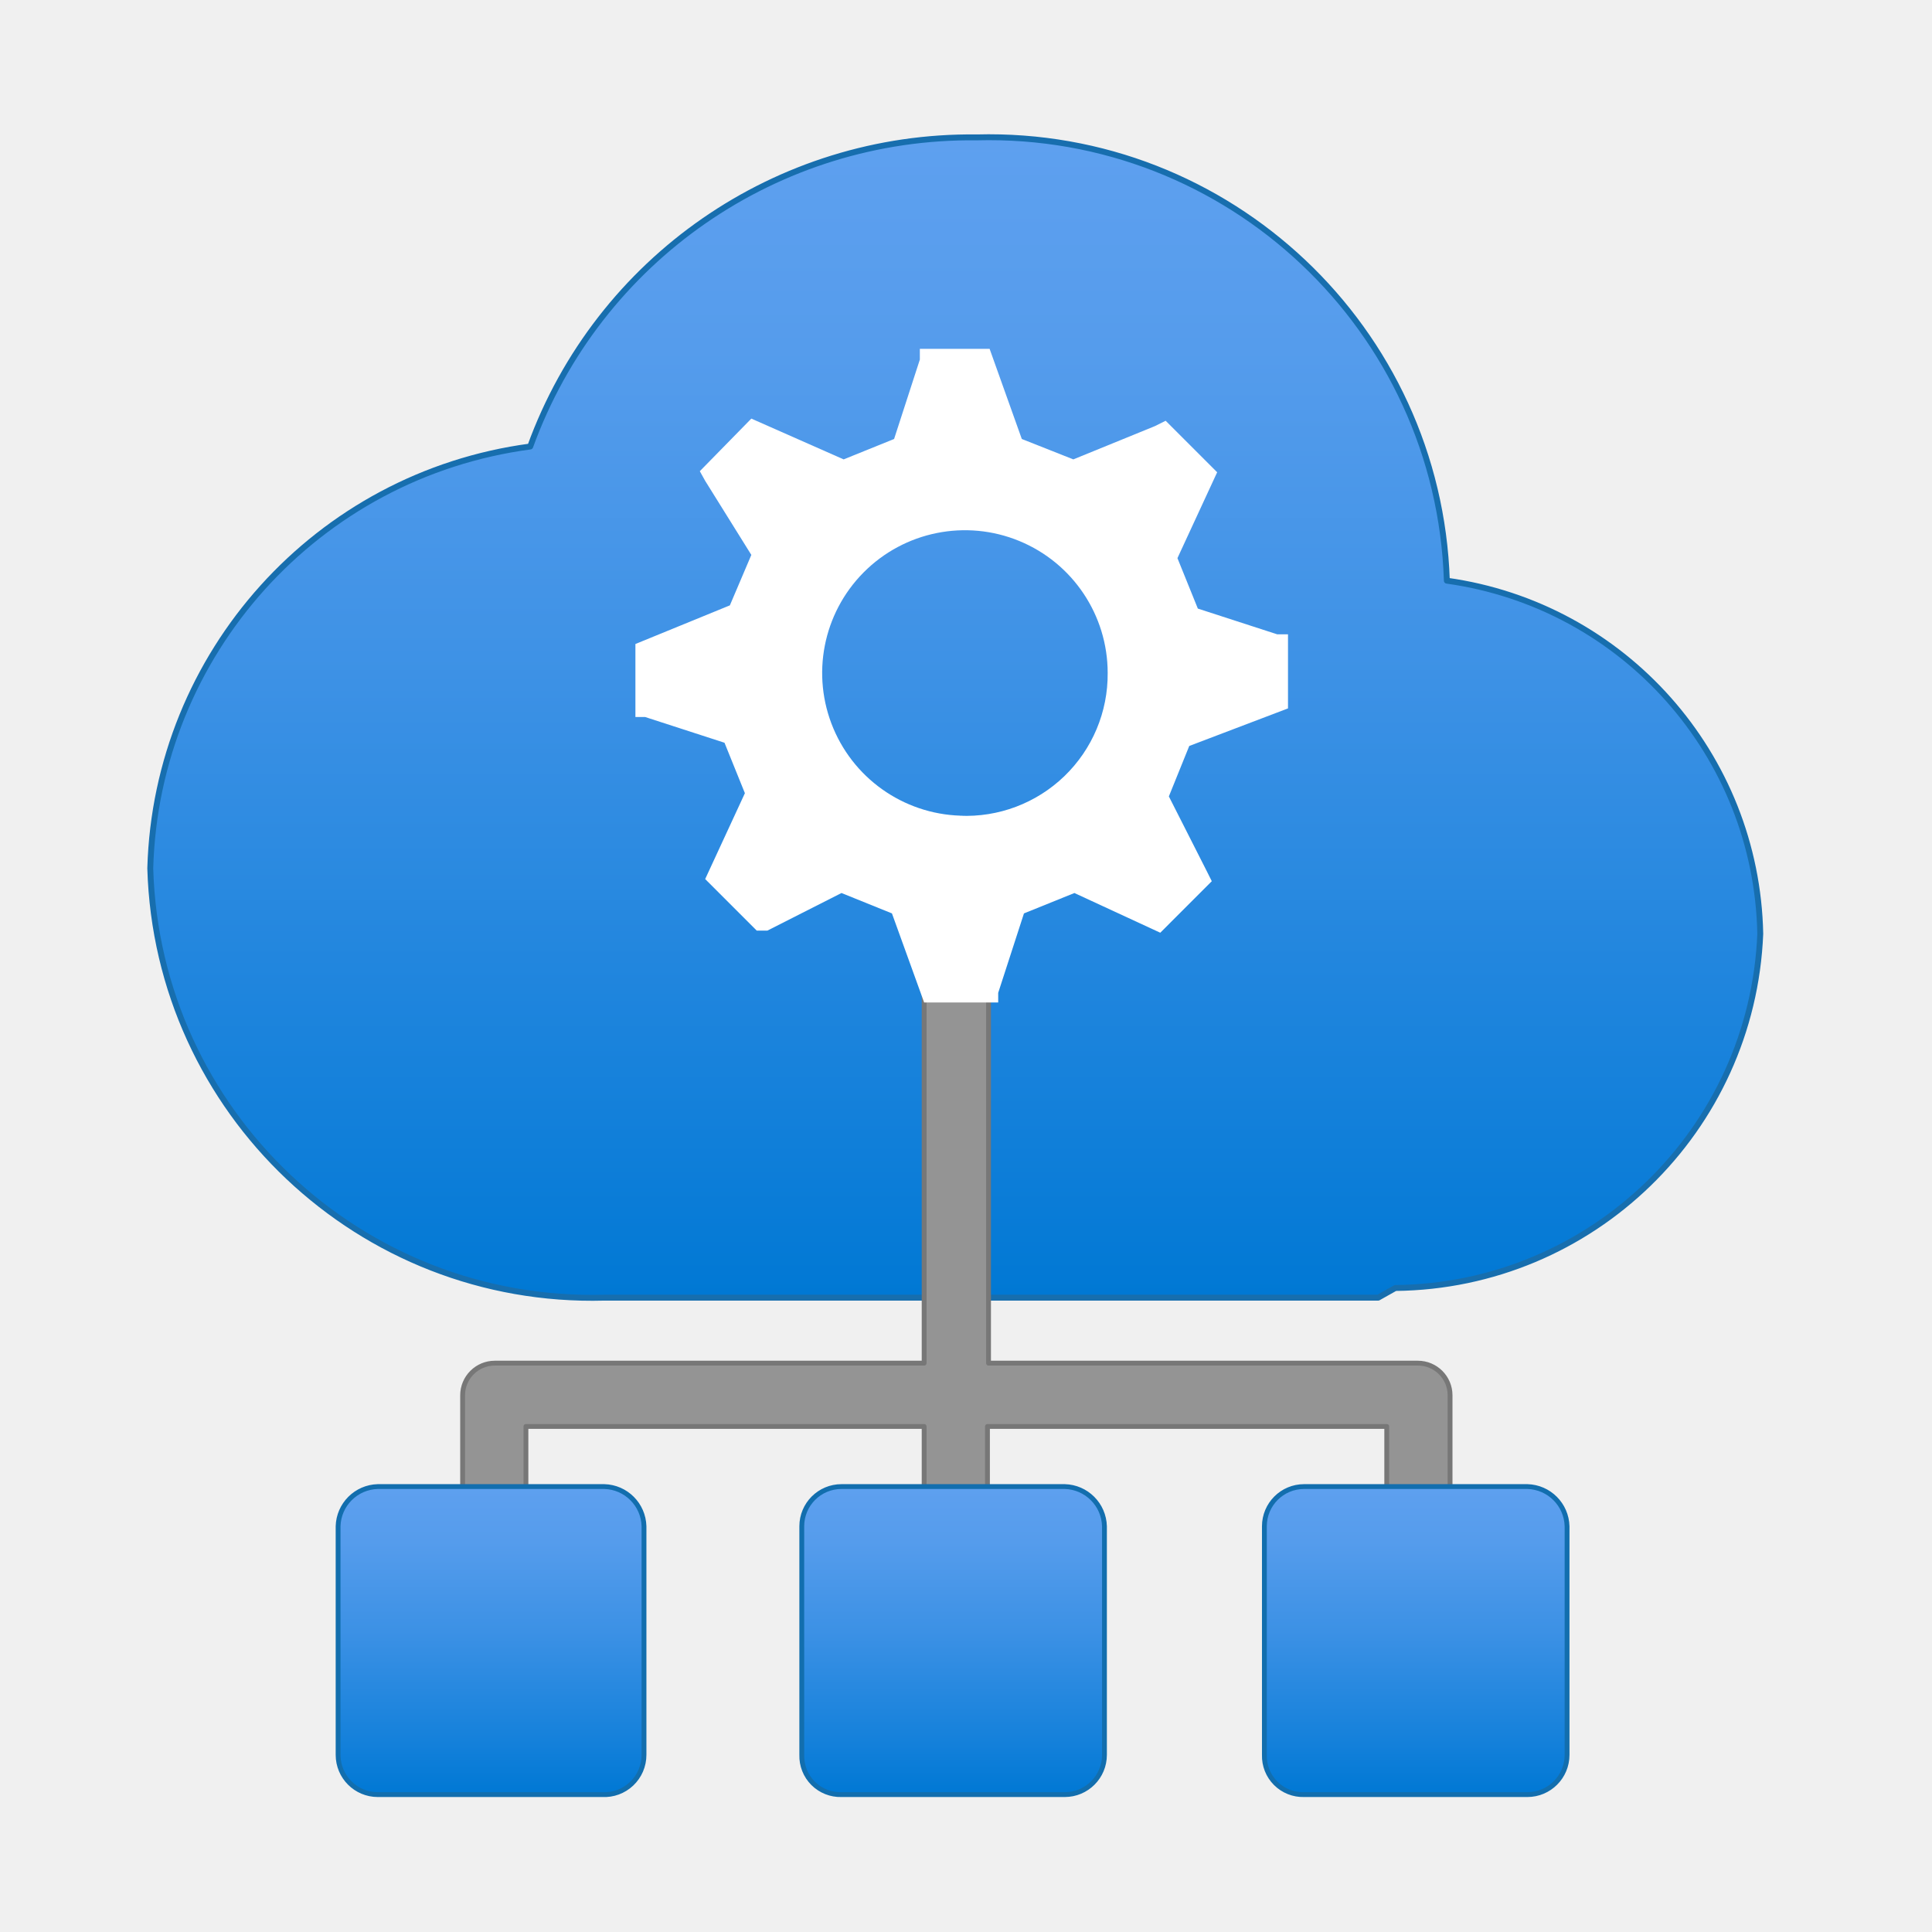
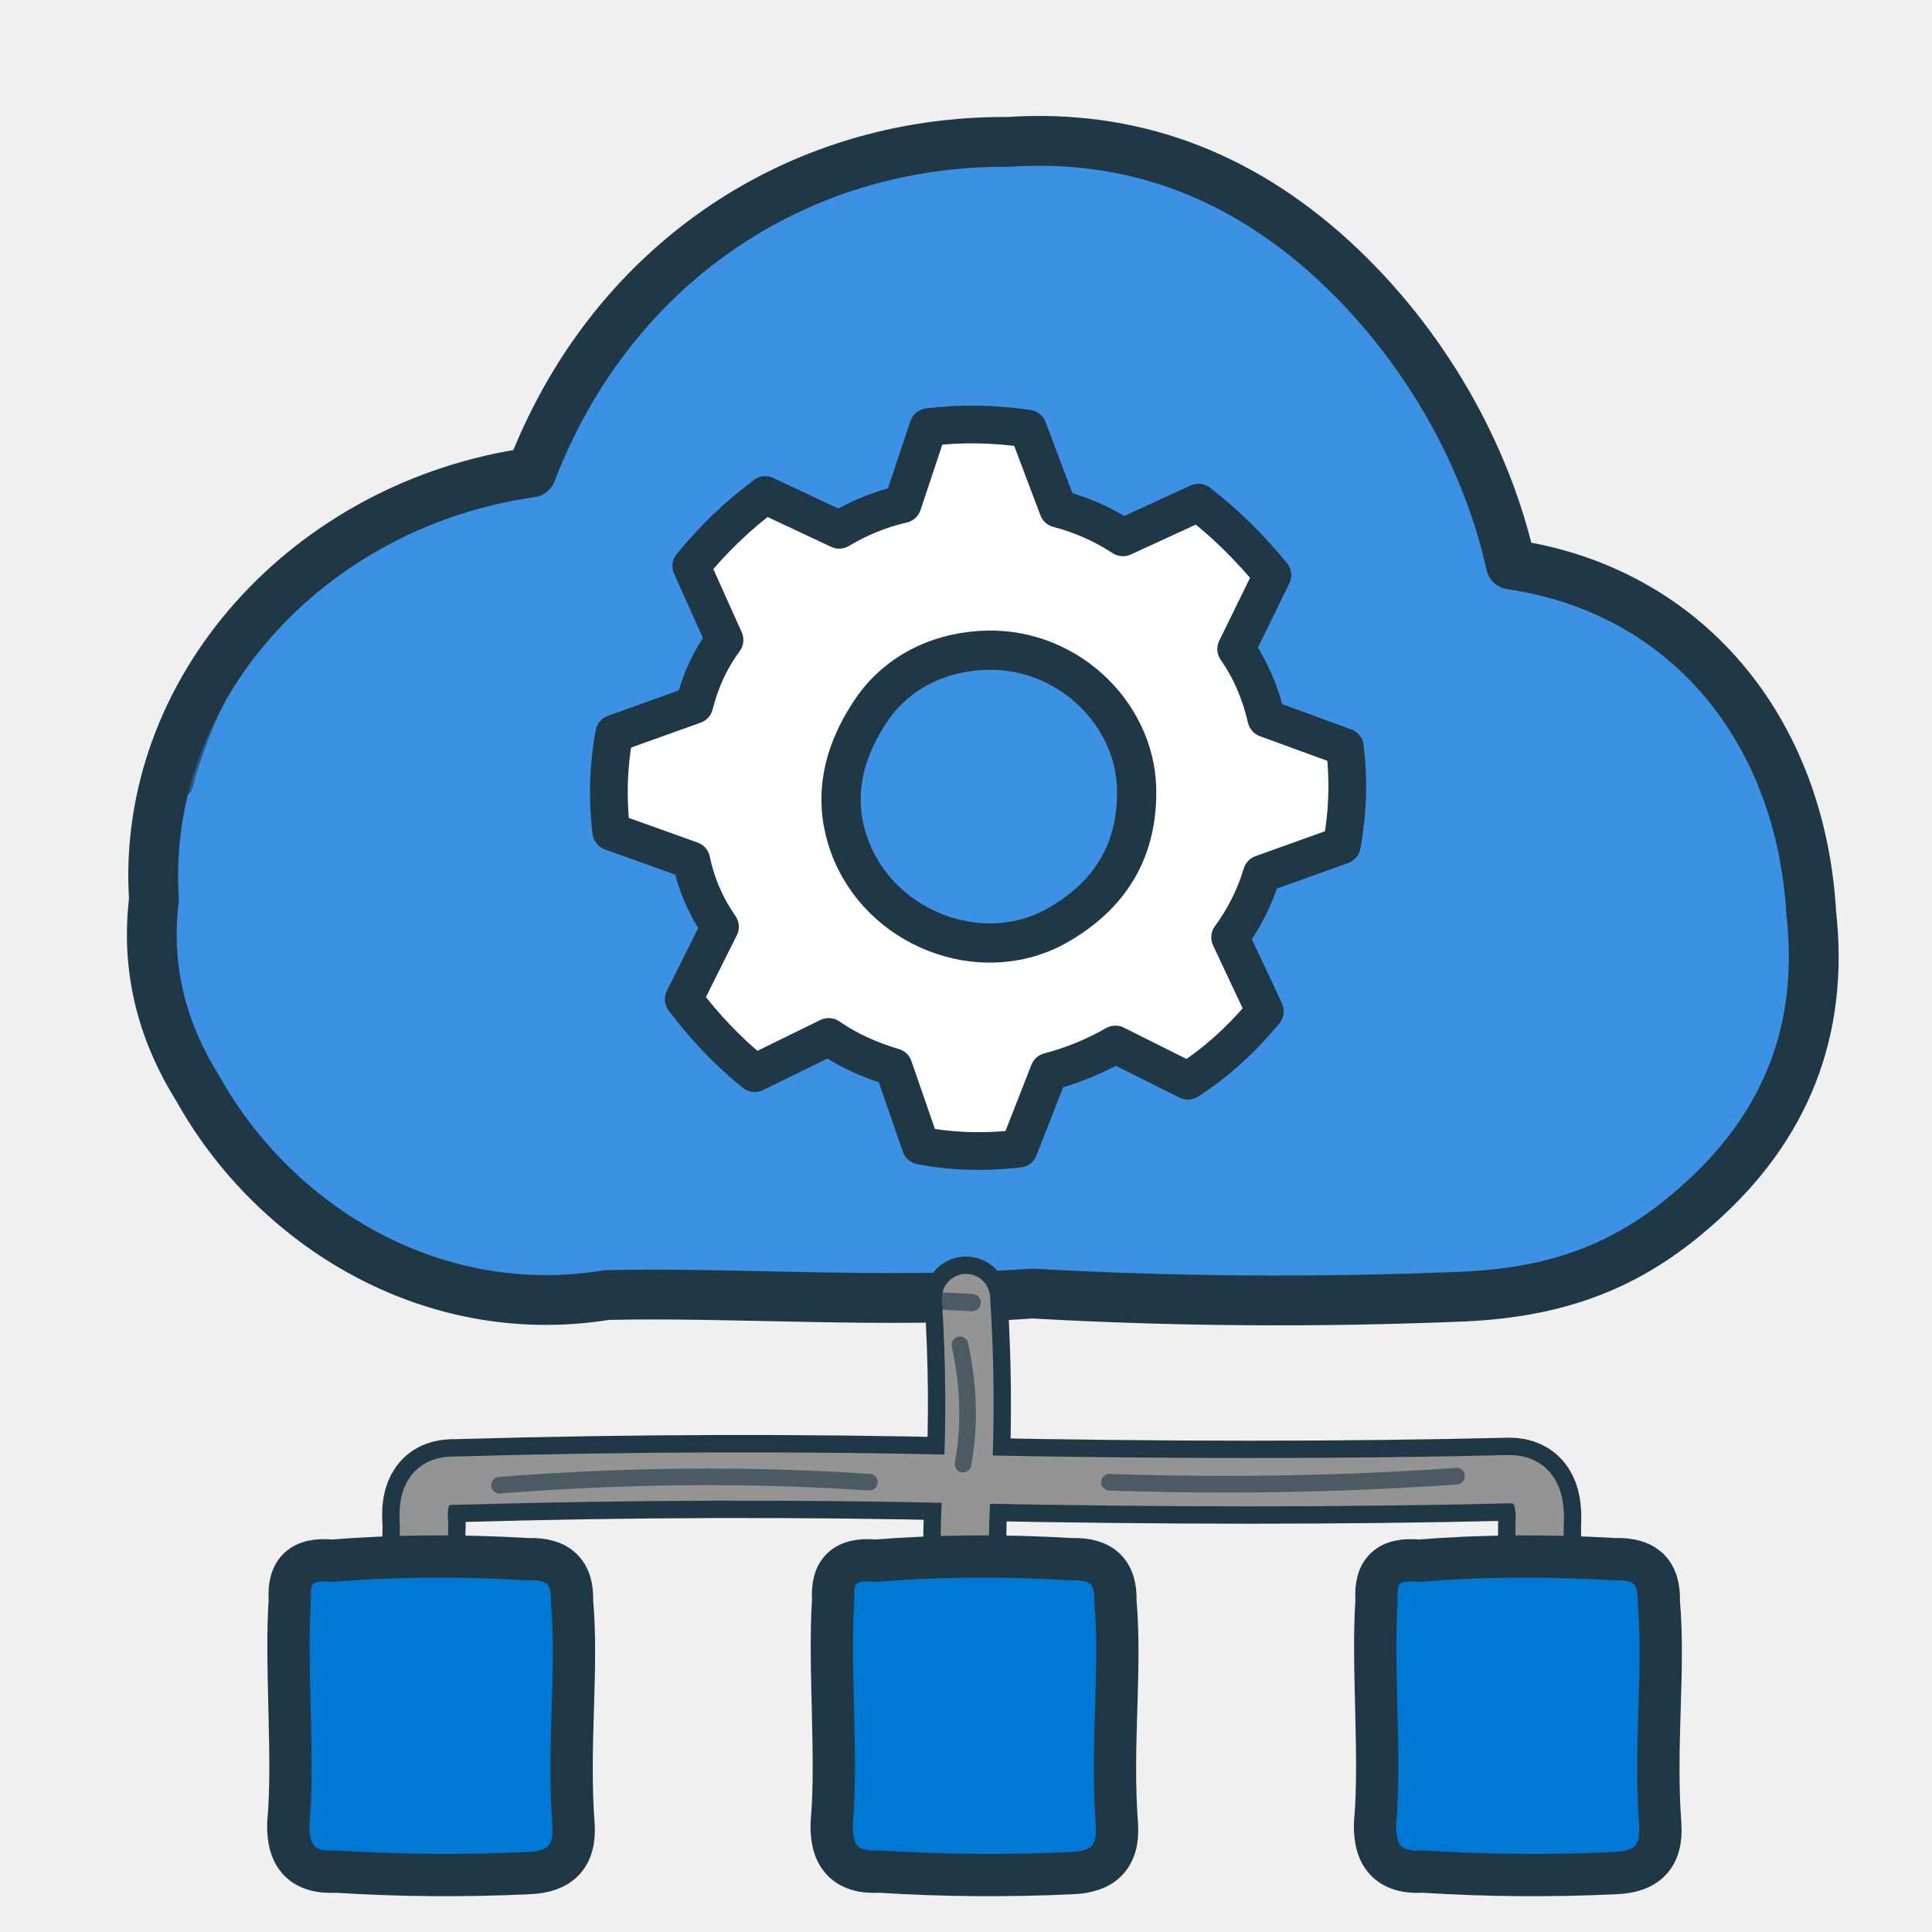
- <svg xmlns="http://www.w3.org/2000/svg" width="128" height="128" viewBox="0 0 128 128">
-   <defs>
-     <linearGradient id="f471a08e-ef3a-4f8c-a080-5da9199c21f4" x1="8.9" y1="1.31" x2="8.9" y2="12.11" gradientUnits="userSpaceOnUse">
-       <stop offset="0" stop-color="#5ea0ef" />
-       <stop offset="0.18" stop-color="#559cec" />
-       <stop offset="0.47" stop-color="#3c91e5" />
-       <stop offset="0.84" stop-color="#1380da" />
-       <stop offset="1" stop-color="#0078d4" />
-     </linearGradient>
-     <linearGradient id="b6f9179b-e6d9-447e-a08b-5190cf63e24d" x1="8.88" y1="16.72" x2="8.88" y2="13.85" gradientUnits="userSpaceOnUse">
-       <stop offset="0" stop-color="#0078d4" />
-       <stop offset="0.16" stop-color="#1380da" />
-       <stop offset="0.53" stop-color="#3c91e5" />
-       <stop offset="0.82" stop-color="#559cec" />
-       <stop offset="1" stop-color="#5ea0ef" />
-     </linearGradient>
-   </defs>
-   <g transform="scale(7.111111)">
-     <g id="bc5f08d8-e18b-48db-a908-1aa1ac861315" data-name="Layer 1">
-       <path d="M16.4,8.7a3.39,3.39,0,0,0-2.92-3.29A4.27,4.27,0,0,0,9.1,1.28,4.37,4.37,0,0,0,4.94,4.16,4.08,4.08,0,0,0,1.4,8.09a4.12,4.12,0,0,0,4.23,4l.37,0h6.84L13,12A3.44,3.44,0,0,0,16.4,8.7Z" fill="url(#f471a08e-ef3a-4f8c-a080-5da9199c21f4)" stroke="#176eae" stroke-width=".055" stroke-linejoin="round" />
-       <path d="M13.21,12.7h-4v-5H8.61v5h-4a.3.3,0,0,0-.3.3v1.17a.3.3,0,0,0,.3.3.29.29,0,0,0,.29-.3v-.88H8.61v.61H9.2v-.61h3.72v1.09a.3.3,0,0,0,.29.3.31.31,0,0,0,.3-.3V13A.3.3,0,0,0,13.21,12.7Z" fill="#949494" stroke="#777777" stroke-width=".045" stroke-linejoin="round" />
-       <path d="M14.23,16.72H12.15a.36.36,0,0,1-.37-.37V14.22a.37.37,0,0,1,.37-.37h2.08a.38.38,0,0,1,.37.37v2.13A.37.37,0,0,1,14.23,16.72Zm-3.94-.37V14.22a.38.38,0,0,0-.37-.37H7.84a.37.37,0,0,0-.37.37v2.13a.36.36,0,0,0,.37.37H9.92A.37.37,0,0,0,10.29,16.35ZM6,16.35V14.22a.38.38,0,0,0-.37-.37H3.52a.38.38,0,0,0-.37.37v2.13a.37.37,0,0,0,.37.37H5.61A.37.37,0,0,0,6,16.35Z" fill="url(#b6f9179b-e6d9-447e-a08b-5190cf63e24d)" stroke="#126eae" stroke-width=".045" stroke-linejoin="round" />
-       <path d="M12,6.6V5.91l-.1,0-.74-.24-.19-.47.37-.8-.48-.48-.1.05L10,4.28l-.48-.19-.3-.84H8.57l0,.1-.24.74-.47.19L7,3.9l-.48.49.05.09L7,5.17l-.2.47L5.92,6v.68l.09,0,.74.24.19.47-.37.8.48.48.1,0,.69-.35.47.19.3.83H9.3l0-.09.24-.74.47-.19.8.37.48-.48-.05-.1-.35-.69.19-.47Zm-3,1a1.33,1.33,0,1,1,1.32-1.33A1.32,1.32,0,0,1,8.94,7.6Z" fill="#fff" />
-     </g>
+ <svg xmlns="http://www.w3.org/2000/svg" width="128" height="128" viewBox="0 0 128 128" fill="none" stroke-linecap="round" stroke-linejoin="round" role="img" aria-labelledby="title desc">
+   <path d="     M40.2 85.8     C28.5 87.7 18.1 81.1 13.1 72.1     Q9.4 66.2 10.2 59.6     C9.3 45.7 20.4 33.4 35.2 31.3     C40.4 17.7 52.6 9.3 66.8 9.4     Q78.9 8.6 88.3 17.2     C94.4 22.8 98.5 30.2 100.1 37.4     C111.7 39.1 119.3 48.3 120 60.5     Q121.3 72.1 112.4 79.9     C108 83.8 103.4 85.6 97 85.9     Q82.5 86.5 68.4 85.7     C58.6 86.4 48.7 85.6 40.2 85.8     Z" fill="#3c91e5" stroke="#203746" stroke-width="3.3" />
+   <path d="     M61.5 28.3     Q64.7 27.9 68.1 28.4     L70.1 33.7     Q72.4 34.3 74.4 35.6     L79.4 33.3     Q82 35.3 84.3 38.1     L81.9 43     Q83.3 45 83.9 47.6     L89.1 49.5     Q89.5 52.7 88.9 56     L83.6 57.9     Q82.9 60.2 81.5 62.1     L83.8 67     Q81.5 69.8 78.7 71.6     L73.9 69.2     Q71.8 70.4 69.5 71     L67.5 76.1     Q64.1 76.5 61 75.9     L59.2 70.7     Q56.8 70 54.9 68.7     L50 71.1     Q47.4 69 45.3 66.2     L47.7 61.4     Q46.3 59.4 45.8 57     L40.5 55.1     Q40.1 51.8 40.7 48.6     L46 46.7     Q46.6 44.3 48 42.4     L45.8 37.5     Q48 34.8 50.7 32.8     L55.6 35.1     Q57.6 33.9 59.8 33.4     Z" fill="#ffffff" stroke="#203746" stroke-width="2.5" />
+   <path d="     M64.9 43.1     C70.5 42.7 75.1 47.1 75.3 52.1     Q75.5 58.3 69.9 61.4     C64.9 64.1 58.3 61.5 56.3 56.1     Q54.6 51.5 57.9 46.8     C59.5 44.6 62 43.3 64.9 43.1     Z" fill="#3c91e5" stroke="#203746" stroke-width="2.6" />
+   <path d="     M64 86     Q64.4 92.3 64.1 98     Q47.4 97.6 30.2 98.1     Q27.8 98 28.1 101     L28 105     M64.1 98     Q63.8 101.6 64 105     M64.1 98     Q83.6 98.4 100 98     Q102.2 98 102 101     L102 105" stroke="#203746" stroke-width="5.5" />
+   <path d="     M64 86     Q64.4 92.3 64.1 98     Q47.4 97.6 30.2 98.1     Q27.8 98 28.1 101     L28 105     M64.1 98     Q63.8 101.6 64 105     M64.1 98     Q83.6 98.4 100 98     Q102.2 98 102 101     L102 105" stroke="#949494" stroke-width="3.2" />
+   <path d="     M22 103.4     Q19 103.1 19.2 106     C18.9 110.3 19.5 116.6 19.1 120.8     Q19 124.2 22.3 124     Q28.6 124.4 35 124.1     Q38.2 124 38 120.9     C37.6 115.7 38.3 110.6 37.9 106.1     Q38 103.2 35 103.3     Q28.2 102.9 22 103.4     Z" fill="#0078d4" stroke="#203746" stroke-width="2.8" />
+   <path d="     M58 103.4     Q55 103.1 55.2 106     C54.9 110.4 55.5 116.5 55.1 120.8     Q55 124.2 58.3 124     Q64.6 124.4 71 124.1     Q74.2 124 74 120.9     C73.6 115.7 74.3 110.6 73.9 106.1     Q74 103.2 71 103.3     Q64.2 102.9 58 103.4     Z" fill="#0078d4" stroke="#203746" stroke-width="2.8" />
+   <path d="     M94 103.4     Q91 103.1 91.2 106     C90.9 110.4 91.5 116.5 91.1 120.8     Q91 124.2 94.3 124     Q100.6 124.4 107 124.1     Q110.2 124 110 120.9     C109.6 115.7 110.3 110.6 109.9 106.1     Q110 103.2 107 103.3     Q100.2 102.9 94 103.4     Z" fill="#0078d4" stroke="#203746" stroke-width="2.8" />
+   <g fill="none" stroke="#203746" stroke-linecap="round" stroke-linejoin="round" opacity=".63">
+     <path d="M12.1 52.1 Q15.6 39.1 27.7 34" stroke-width="1.3" />
+     <path d="M41.3 20.1 Q51.9 8.8 65 9.2" stroke-width="1.2" />
+     <path d="M82.4 12.5 Q94.7 21.2 99.1 33" stroke-width="1.25" />
+     <path d="M110.3 42.3 Q119.3 49.6 120.2 60" stroke-width="1.3" />
+     <path d="M117.5 72.1 Q111.2 83.3 99.2 85.4" stroke-width="1.25" />
+     <path d="M42.7 86.2 Q53.6 85.7 64.4 86.3" stroke-width="1.15" />
+     <path d="M61.5 28.1 Q64.9 27.6 68.3 28.3" stroke-width="1.1" />
+     <path d="M79.6 33.1 Q82.4 35.3 84.5 38.3" stroke-width="1.15" />
+     <path d="M89 49.6 Q89.7 52.9 88.8 56.2" stroke-width="1.15" />
+     <path d="M83.8 67.2 Q81.4 70.2 78.7 71.7" stroke-width="1.1" />
+     <path d="M45.1 66.2 Q47.4 69.1 50.2 71.3" stroke-width="1.1" />
+     <path d="M59.2 45.3 Q63.7 42.2 68.5 43.6" stroke-width="1.15" />
+     <path d="M74.9 49.4 Q76.2 55.3 72.4 59.4" stroke-width="1.1" />
+     <path d="M63.6 89.1 Q64.5 93.3 63.8 97" stroke-width="1.1" />
+     <path d="M33.1 98.4 Q45.8 97.4 57.6 98.2" stroke-width="1.1" />
+     <path d="M73.5 98.2 Q85.1 98.6 96.5 97.8" stroke-width="1.1" />
+     <path d="M19 108 Q19.6 113.1 19 119" stroke-width="1.25" />
+     <path d="M24.3 124.3 Q29.1 123.7 34.2 124.3" stroke-width="1.1" />
+     <path d="M55.1 108 Q55.6 113.3 55 119" stroke-width="1.25" />
+     <path d="M60.1 124.3 Q65.2 123.7 70.4 124.3" stroke-width="1.1" />
+     <path d="M91.1 108 Q91.6 113.1 91 119" stroke-width="1.25" />
+     <path d="M96.1 124.3 Q101.2 123.7 106.3 124.3" stroke-width="1.1" />
  </g>
</svg>
